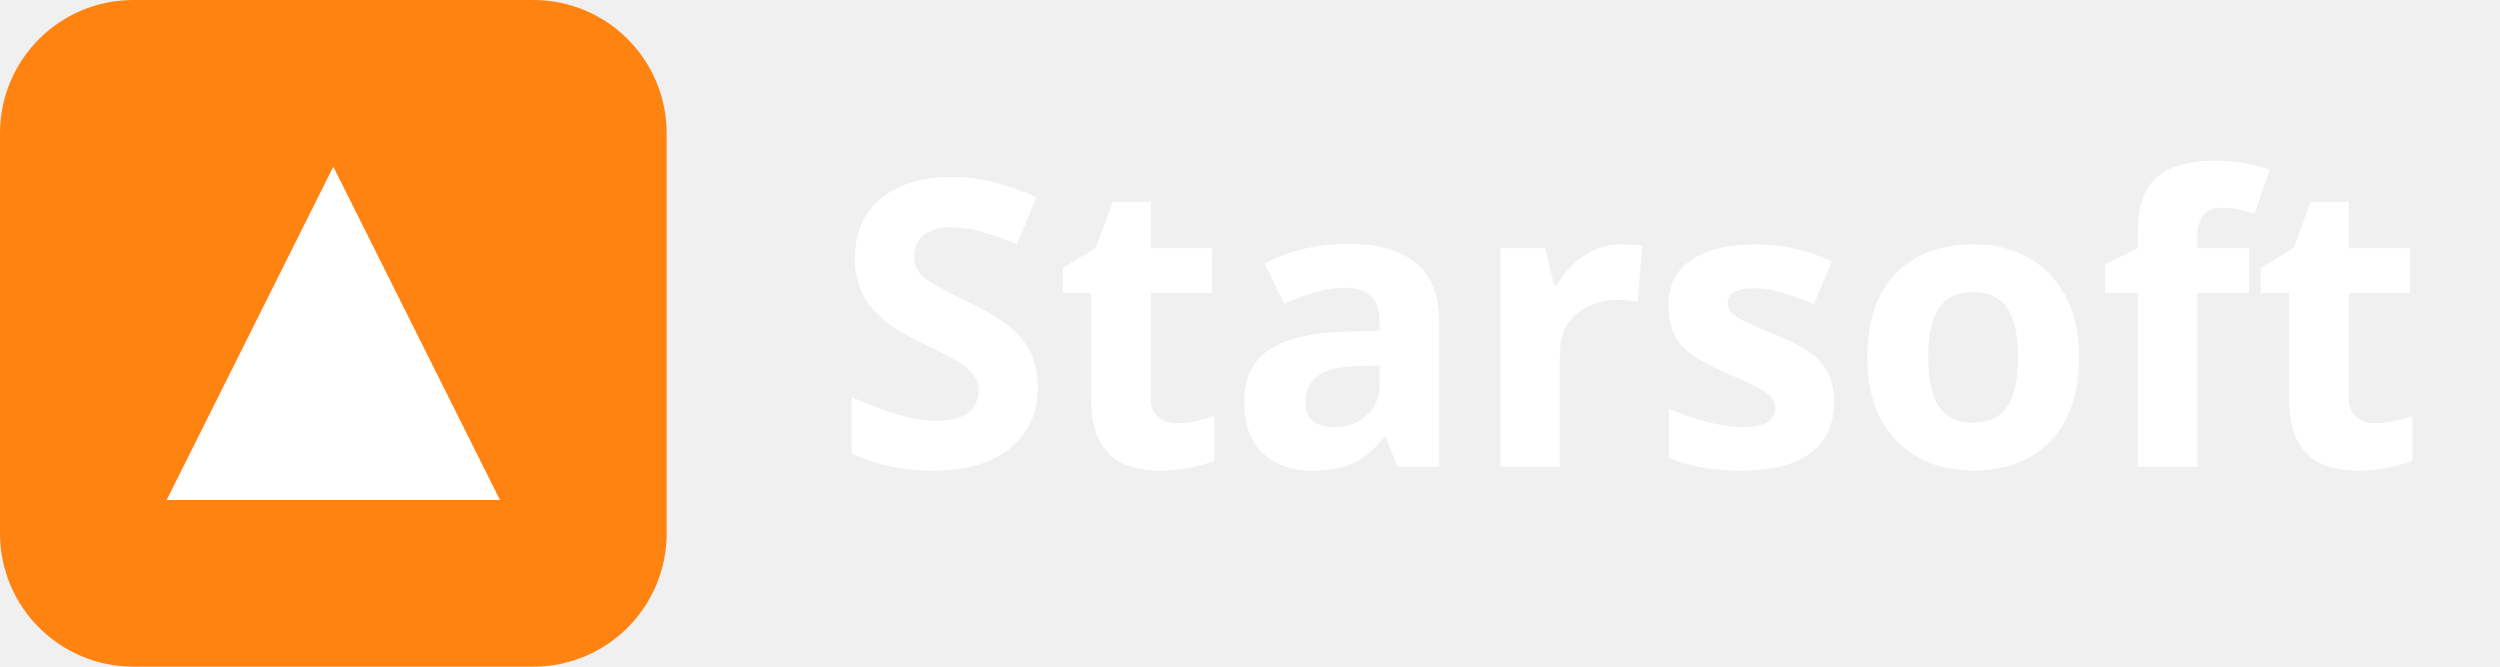
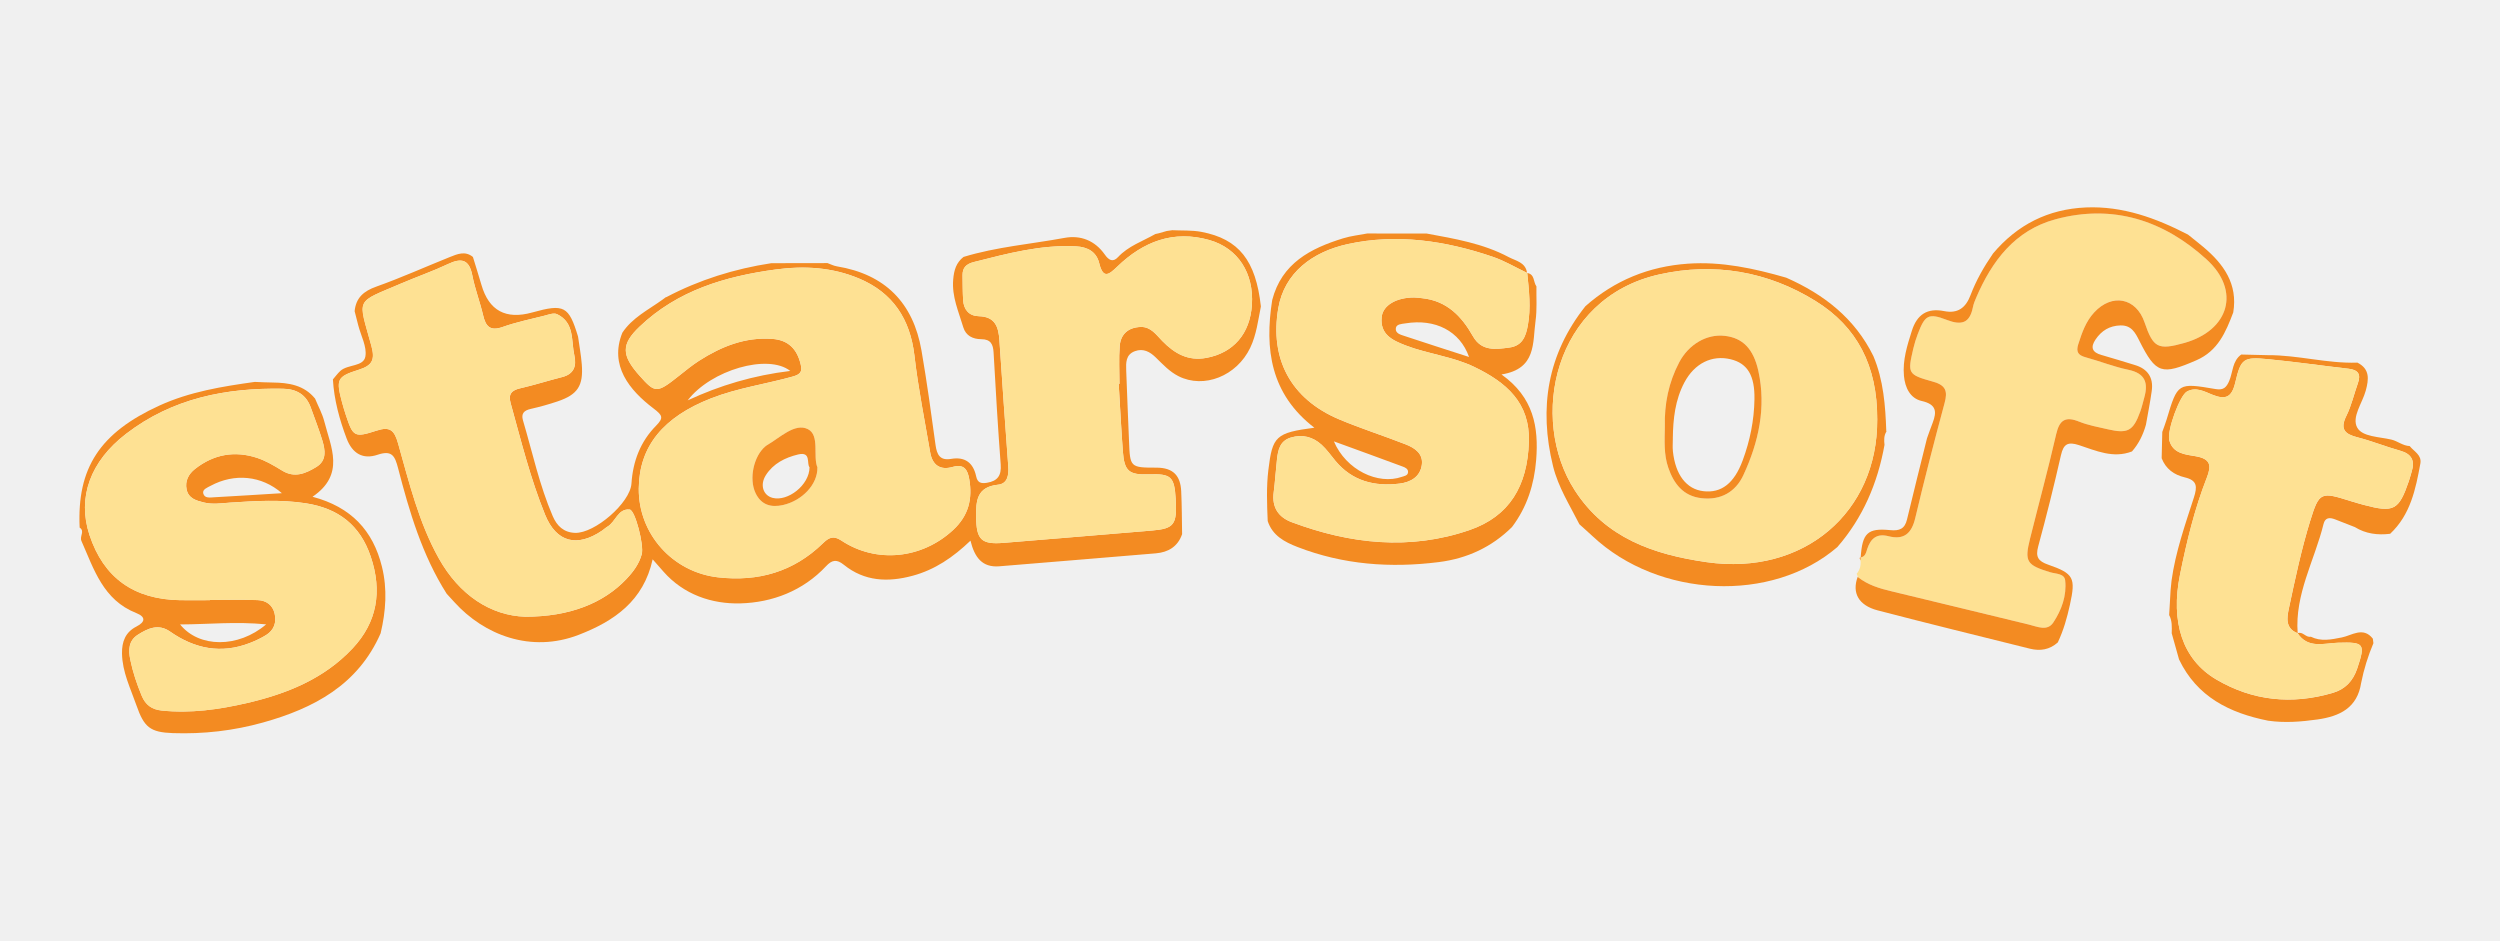
- <svg xmlns="http://www.w3.org/2000/svg" width="150" height="40" viewBox="0 0 150 40" fill="none">
-   <rect width="40" height="40" rx="8" fill="#FF8310" />
-   <path d="M20 10L30 30H10L20 10Z" fill="white" />
-   <text x="50" y="28" fill="white" font-family="sans-serif" font-size="24" font-weight="bold">Starsoft</text>
+ <svg xmlns="http://www.w3.org/2000/svg" width="101" height="38" viewBox="0 0 101 38" fill="none">
+   <path d="M47.347 9.3C47.744 9.32 48.148 9.295 48.534 9.367C50.054 9.655 50.735 10.525 50.94 12.381C50.826 12.945 50.762 13.52 50.509 14.05C49.964 15.191 48.643 15.717 47.613 15.199C47.248 15.015 46.978 14.719 46.691 14.44C46.456 14.211 46.187 14.062 45.849 14.188C45.475 14.327 45.488 14.658 45.499 14.971C45.532 15.925 45.575 16.877 45.613 17.83C45.654 18.866 45.653 18.896 46.716 18.893C47.404 18.892 47.693 19.224 47.721 19.851C47.748 20.427 47.747 21.003 47.757 21.58C47.584 22.084 47.198 22.312 46.695 22.355C44.589 22.534 42.482 22.703 40.375 22.878C39.682 22.936 39.374 22.52 39.207 21.843C38.502 22.519 37.765 23.019 36.872 23.26C35.873 23.531 34.925 23.491 34.091 22.817C33.799 22.581 33.612 22.618 33.371 22.876C32.438 23.873 31.197 24.343 29.908 24.377C28.765 24.406 27.623 24.028 26.8 23.089C26.671 22.941 26.541 22.794 26.367 22.596C26.001 24.279 24.811 25.094 23.384 25.646C21.447 26.396 19.555 25.65 18.359 24.329C18.255 24.215 18.15 24.101 18.045 23.986C17.055 22.427 16.541 20.679 16.083 18.917C15.955 18.423 15.838 18.174 15.255 18.372C14.665 18.572 14.236 18.327 14.004 17.716C13.712 16.942 13.498 16.155 13.449 15.328C13.548 15.214 13.638 15.089 13.748 14.987C14.05 14.709 14.689 14.824 14.762 14.4C14.829 14.008 14.58 13.562 14.472 13.138C14.423 12.95 14.376 12.761 14.327 12.572C14.379 12.031 14.69 11.762 15.201 11.58C16.206 11.222 17.182 10.782 18.172 10.385C18.478 10.263 18.794 10.124 19.106 10.382C19.221 10.758 19.34 11.132 19.45 11.509C19.751 12.549 20.433 12.921 21.497 12.625C22.794 12.264 22.978 12.361 23.353 13.597C23.405 13.97 23.474 14.343 23.504 14.717C23.573 15.585 23.34 15.941 22.527 16.216C22.169 16.337 21.805 16.438 21.437 16.521C21.166 16.583 21.047 16.71 21.129 16.986C21.512 18.28 21.794 19.608 22.331 20.854C22.5 21.245 22.771 21.513 23.234 21.528C24.027 21.553 25.46 20.318 25.511 19.535C25.569 18.637 25.872 17.842 26.503 17.201C26.827 16.873 26.763 16.777 26.396 16.497C25.436 15.767 24.607 14.77 25.143 13.442C25.544 12.835 26.188 12.521 26.754 12.114C26.805 12.076 26.857 12.038 26.908 12.001L26.915 12.007C28.25 11.304 29.671 10.861 31.16 10.633C31.918 10.632 32.674 10.63 33.432 10.629C33.557 10.674 33.679 10.739 33.808 10.76C35.762 11.08 36.894 12.235 37.228 14.16C37.448 15.427 37.621 16.704 37.796 17.979C37.85 18.366 37.972 18.617 38.424 18.539C38.992 18.442 39.321 18.702 39.437 19.245C39.492 19.505 39.634 19.543 39.873 19.504C40.31 19.433 40.461 19.205 40.428 18.765C40.316 17.26 40.224 15.753 40.141 14.246C40.122 13.902 40.023 13.705 39.64 13.703C39.307 13.701 39.019 13.568 38.916 13.22C38.73 12.591 38.45 11.988 38.509 11.294C38.541 10.919 38.627 10.614 38.926 10.38C40.259 9.973 41.648 9.862 43.01 9.61C43.663 9.49 44.24 9.722 44.635 10.286C44.791 10.508 44.96 10.612 45.167 10.388C45.587 9.936 46.162 9.748 46.676 9.455C46.723 9.445 46.77 9.435 46.816 9.424C46.924 9.394 47.03 9.363 47.138 9.332C47.208 9.322 47.279 9.312 47.349 9.302L47.347 9.3ZM25.806 19.737C25.79 21.569 27.172 23.115 29.01 23.324C30.631 23.508 32.059 23.101 33.242 21.952C33.47 21.73 33.655 21.614 33.986 21.834C35.411 22.781 37.255 22.574 38.509 21.408C39.133 20.829 39.296 20.151 39.157 19.355C39.092 18.979 38.952 18.731 38.487 18.864C37.976 19.012 37.664 18.782 37.578 18.268C37.357 16.97 37.094 15.676 36.944 14.371C36.772 12.886 36.07 11.822 34.694 11.247C33.624 10.8 32.498 10.73 31.347 10.886C29.3 11.162 27.379 11.73 25.84 13.195C25.09 13.91 25.1 14.352 25.843 15.184C26.478 15.896 26.536 15.894 27.447 15.17C27.708 14.962 27.968 14.75 28.249 14.57C29.148 13.996 30.106 13.61 31.204 13.691C31.857 13.738 32.205 14.112 32.347 14.719C32.411 14.99 32.368 15.116 32.031 15.211C30.931 15.519 29.797 15.674 28.72 16.096C26.808 16.847 25.822 18.017 25.806 19.736V19.737ZM45.195 15.508C45.206 15.508 45.216 15.508 45.227 15.508C45.227 14.996 45.196 14.483 45.237 13.976C45.276 13.487 45.599 13.222 46.09 13.209C46.496 13.199 46.712 13.527 46.956 13.775C47.449 14.28 47.997 14.597 48.74 14.458C49.832 14.254 50.502 13.483 50.578 12.316C50.661 11.036 50.015 10.027 48.861 9.699C47.404 9.284 46.184 9.762 45.139 10.771C44.794 11.104 44.568 11.28 44.408 10.63C44.296 10.179 43.951 9.977 43.465 9.952C42.045 9.881 40.7 10.243 39.346 10.586C39.03 10.666 38.882 10.816 38.887 11.128C38.892 11.461 38.89 11.795 38.911 12.128C38.936 12.514 39.153 12.765 39.541 12.775C40.2 12.79 40.34 13.201 40.376 13.74C40.49 15.446 40.608 17.151 40.735 18.856C40.761 19.205 40.696 19.543 40.323 19.582C39.46 19.671 39.426 20.233 39.436 20.896C39.448 21.797 39.642 22.005 40.541 21.932C42.54 21.769 44.538 21.603 46.536 21.434C47.438 21.358 47.559 21.191 47.498 20.155C47.445 19.255 47.311 19.133 46.414 19.164C45.61 19.191 45.423 19.036 45.364 18.237C45.297 17.328 45.251 16.418 45.196 15.508H45.195ZM21.215 24.915C23.017 24.918 24.382 24.365 25.301 23.399C25.581 23.106 25.82 22.786 25.928 22.389C26.025 22.034 25.662 20.606 25.439 20.585C24.963 20.542 24.874 21.083 24.541 21.277C24.464 21.322 24.4 21.387 24.327 21.436C23.316 22.124 22.477 21.915 22.022 20.792C21.429 19.332 21.05 17.8 20.63 16.284C20.527 15.911 20.677 15.764 21.029 15.684C21.592 15.555 22.145 15.377 22.707 15.235C23.181 15.116 23.3 14.794 23.207 14.373C23.072 13.772 23.224 13.035 22.504 12.692C22.372 12.628 22.155 12.714 21.984 12.757C21.422 12.898 20.852 13.017 20.308 13.21C19.803 13.388 19.624 13.19 19.519 12.737C19.393 12.196 19.189 11.673 19.083 11.129C18.957 10.478 18.648 10.408 18.097 10.669C17.494 10.955 16.86 11.174 16.245 11.437C14.313 12.266 14.465 11.989 15.006 13.978C15.157 14.536 15.043 14.765 14.492 14.939C13.603 15.218 13.575 15.335 13.82 16.256C13.866 16.427 13.917 16.598 13.973 16.767C14.265 17.643 14.312 17.691 15.215 17.397C15.768 17.217 15.935 17.391 16.084 17.916C16.531 19.495 16.918 21.104 17.726 22.553C18.559 24.046 19.829 24.87 21.217 24.915H21.215ZM27.782 16.175C29.083 15.57 30.438 15.165 31.927 14.986C31.027 14.277 28.719 14.95 27.782 16.175Z" fill="#F38B22" />
+   <path d="M15.379 25.582C14.466 27.671 12.679 28.617 10.616 29.192C9.429 29.523 8.216 29.661 6.984 29.618C6.071 29.586 5.82 29.384 5.513 28.498C5.273 27.81 4.94 27.151 4.929 26.397C4.923 25.919 5.066 25.54 5.514 25.311C5.879 25.125 5.892 24.92 5.502 24.766C4.17 24.239 3.798 23.006 3.291 21.857C3.204 21.659 3.442 21.462 3.218 21.316C3.104 18.896 4.043 17.481 6.44 16.385C7.668 15.824 8.975 15.614 10.293 15.429C10.534 15.438 10.774 15.452 11.015 15.454C11.667 15.462 12.284 15.557 12.729 16.104C12.855 16.41 13.02 16.706 13.101 17.023C13.368 18.071 13.953 19.167 12.626 20.069C14.189 20.483 15.07 21.437 15.43 22.893C15.654 23.799 15.589 24.69 15.378 25.583L15.379 25.582ZM8.481 24.249C8.481 24.249 8.481 24.241 8.481 24.236C9.126 24.236 9.773 24.217 10.417 24.243C10.747 24.257 11.015 24.436 11.095 24.787C11.177 25.147 11.071 25.455 10.752 25.655C10.546 25.782 10.322 25.888 10.095 25.976C8.936 26.426 7.868 26.212 6.871 25.515C6.4 25.186 5.975 25.385 5.571 25.642C5.193 25.883 5.183 26.255 5.264 26.651C5.367 27.154 5.529 27.636 5.726 28.11C5.878 28.474 6.13 28.664 6.531 28.705C7.7 28.827 8.845 28.664 9.975 28.402C11.582 28.031 13.09 27.424 14.243 26.196C15.243 25.131 15.446 23.883 14.98 22.492C14.55 21.209 13.665 20.538 12.362 20.333C11.341 20.174 10.319 20.237 9.297 20.305C8.941 20.33 8.585 20.387 8.233 20.299C7.928 20.223 7.611 20.136 7.538 19.767C7.469 19.428 7.621 19.149 7.877 18.947C8.631 18.351 9.484 18.198 10.392 18.499C10.746 18.616 11.079 18.815 11.4 19.012C11.905 19.322 12.348 19.127 12.775 18.868C13.207 18.607 13.141 18.188 13.023 17.796C12.89 17.35 12.715 16.917 12.56 16.477C12.374 15.945 11.983 15.715 11.437 15.704C9.133 15.662 6.965 16.085 5.087 17.531C3.65 18.638 3.115 20.098 3.615 21.613C4.186 23.34 5.403 24.216 7.279 24.246C7.681 24.253 8.081 24.246 8.482 24.246L8.481 24.249ZM10.753 25.224C9.511 25.103 8.428 25.224 7.276 25.227C8.034 26.175 9.62 26.191 10.753 25.224ZM11.388 19.925C10.568 19.208 9.465 19.111 8.51 19.626C8.376 19.698 8.17 19.77 8.211 19.934C8.263 20.146 8.497 20.098 8.667 20.089C9.547 20.041 10.427 19.984 11.388 19.925Z" fill="#F38B22" />
+   <path d="M95.234 14.647C95.751 14.906 95.701 15.324 95.576 15.783C95.438 16.288 94.999 16.853 95.232 17.275C95.438 17.65 96.122 17.644 96.614 17.76C96.861 17.818 97.076 18.011 97.351 18.021C97.523 18.239 97.846 18.38 97.783 18.725C97.593 19.763 97.383 20.796 96.562 21.565C96.058 21.626 95.577 21.567 95.135 21.294C94.869 21.19 94.602 21.087 94.336 20.982C94.12 20.898 93.937 20.902 93.871 21.169C93.51 22.638 92.705 24.002 92.826 25.584C92.305 25.387 92.397 24.931 92.474 24.569C92.725 23.386 92.976 22.198 93.332 21.045C93.7 19.856 93.767 19.867 94.983 20.25C95.153 20.303 95.324 20.353 95.496 20.398C96.714 20.722 96.911 20.618 97.317 19.442C97.36 19.316 97.392 19.185 97.431 19.058C97.571 18.613 97.434 18.34 96.966 18.209C96.387 18.047 95.826 17.82 95.246 17.67C94.732 17.539 94.524 17.344 94.795 16.799C95.001 16.385 95.102 15.92 95.26 15.48C95.392 15.113 95.264 14.942 94.883 14.898C93.799 14.774 92.719 14.617 91.634 14.512C90.64 14.417 90.535 14.475 90.305 15.458C90.164 16.06 89.912 16.163 89.373 15.945C89.058 15.817 88.713 15.62 88.353 15.82C88.061 15.982 87.543 17.399 87.639 17.781C87.777 18.329 88.299 18.363 88.707 18.433C89.319 18.539 89.346 18.816 89.155 19.302C88.659 20.564 88.344 21.88 88.075 23.205C87.682 25.136 88.178 26.648 89.534 27.449C91.004 28.316 92.591 28.478 94.238 27.995C94.751 27.845 95.061 27.513 95.232 27.009C95.574 25.996 95.512 25.936 94.456 25.968C93.895 25.985 93.242 26.222 92.823 25.581C93.035 25.5 93.154 25.767 93.356 25.723C93.772 25.927 94.178 25.838 94.612 25.752C95.015 25.673 95.471 25.302 95.863 25.803C95.871 25.863 95.879 25.924 95.886 25.985C95.668 26.502 95.5 27.037 95.391 27.588C95.236 28.598 94.528 28.939 93.623 29.067C92.96 29.16 92.299 29.212 91.632 29.116C90.076 28.805 88.757 28.154 88.033 26.64C87.934 26.288 87.835 25.935 87.737 25.584C87.745 25.333 87.758 25.081 87.634 24.849C87.654 24.514 87.673 24.179 87.692 23.844C87.705 23.713 87.718 23.583 87.731 23.452C87.891 22.297 88.279 21.2 88.634 20.097C88.774 19.662 88.773 19.404 88.259 19.284C87.838 19.186 87.495 18.944 87.331 18.512C87.34 18.159 87.348 17.805 87.356 17.451C87.415 17.285 87.479 17.121 87.53 16.953C87.978 15.463 87.978 15.457 89.516 15.719C89.825 15.772 89.95 15.652 90.061 15.387C90.213 15.029 90.183 14.584 90.546 14.323C90.905 14.331 91.262 14.341 91.62 14.349C92.834 14.341 94.017 14.692 95.234 14.65V14.647Z" fill="#F38B22" />
+   <path d="M75.052 23.307C75.047 23.262 75.032 23.221 75.007 23.184C75.138 23.028 75.185 22.847 75.166 22.648C75.168 22.602 75.169 22.557 75.171 22.511V22.519C75.366 22.484 75.388 22.319 75.437 22.174C75.574 21.76 75.82 21.54 76.291 21.661C76.921 21.823 77.23 21.551 77.376 20.93C77.744 19.373 78.145 17.823 78.562 16.279C78.692 15.799 78.611 15.562 78.091 15.417C77.064 15.132 77.063 15.088 77.299 14.074C77.344 13.88 77.405 13.688 77.475 13.501C77.766 12.733 77.901 12.633 78.657 12.925C79.256 13.157 79.579 13.045 79.705 12.412C79.731 12.282 79.782 12.156 79.834 12.033C80.471 10.544 81.405 9.304 83.036 8.86C85.36 8.229 87.422 8.903 89.148 10.481C90.531 11.744 90.059 13.345 88.248 13.854C87.183 14.153 86.991 14.054 86.641 13.027C86.301 12.026 85.328 11.839 84.607 12.619C84.262 12.992 84.112 13.442 83.962 13.906C83.863 14.215 83.958 14.351 84.258 14.433C84.838 14.592 85.402 14.818 85.989 14.94C86.668 15.08 86.795 15.467 86.63 16.056C86.576 16.248 86.533 16.445 86.465 16.632C86.183 17.409 85.963 17.53 85.159 17.343C84.768 17.253 84.367 17.182 83.998 17.034C83.448 16.811 83.203 16.959 83.07 17.539C82.747 18.947 82.367 20.342 82.018 21.744C81.782 22.69 81.869 22.825 82.829 23.118C83.054 23.187 83.403 23.166 83.433 23.448C83.501 24.062 83.286 24.643 82.955 25.146C82.712 25.516 82.304 25.313 81.968 25.232C80.128 24.79 78.29 24.333 76.448 23.895C75.945 23.776 75.459 23.636 75.05 23.305L75.052 23.307Z" fill="#FEE193" />
+   <path d="M51.215 21.048C51.186 20.359 51.159 19.672 51.242 18.985C51.406 17.619 51.541 17.486 53.1 17.28C51.326 15.913 51.086 14.101 51.397 12.123C51.78 10.637 52.944 10.034 54.266 9.627C54.579 9.53 54.912 9.496 55.236 9.433C56.038 9.434 56.84 9.435 57.642 9.436C58.776 9.646 59.919 9.836 60.951 10.387C61.236 10.539 61.637 10.595 61.693 11.026C61.234 10.806 60.791 10.541 60.313 10.377C58.402 9.725 56.426 9.428 54.447 9.862C53.023 10.174 51.887 11.019 51.642 12.452C51.293 14.489 52.134 16.114 54.108 16.945C54.989 17.316 55.904 17.605 56.795 17.955C57.158 18.097 57.504 18.33 57.441 18.78C57.374 19.266 56.986 19.483 56.539 19.538C55.532 19.661 54.635 19.438 53.955 18.624C53.769 18.402 53.603 18.159 53.391 17.967C53.04 17.651 52.621 17.536 52.151 17.677C51.703 17.811 51.631 18.184 51.588 18.57C51.538 19.011 51.513 19.454 51.456 19.894C51.378 20.494 51.647 20.895 52.182 21.095C54.542 21.978 56.95 22.247 59.371 21.413C60.974 20.859 61.708 19.646 61.766 17.854C61.818 16.265 60.848 15.448 59.57 14.829C58.687 14.401 57.702 14.306 56.791 13.957C56.225 13.74 55.752 13.5 55.818 12.814C55.865 12.329 56.421 12.017 57.13 12.018C57.24 12.018 57.351 12.037 57.462 12.048C58.45 12.154 59.048 12.773 59.507 13.585C59.851 14.195 60.419 14.118 60.983 14.04C61.507 13.968 61.644 13.585 61.724 13.145C61.854 12.437 61.771 11.733 61.699 11.028C62.012 11.08 61.941 11.395 62.072 11.571C62.064 12.037 62.1 12.508 62.036 12.965C61.914 13.844 62.08 14.904 60.66 15.128C61.962 16.054 62.166 17.258 62.061 18.583C61.981 19.579 61.69 20.491 61.083 21.294C60.263 22.106 59.269 22.564 58.133 22.708C56.184 22.955 54.271 22.816 52.425 22.101C51.898 21.897 51.406 21.639 51.214 21.047L51.215 21.048ZM59.35 14.423C58.979 13.369 57.98 12.868 56.782 13.064C56.631 13.088 56.42 13.091 56.393 13.25C56.355 13.468 56.587 13.523 56.745 13.575C57.58 13.854 58.419 14.12 59.35 14.422V14.423ZM53.888 17.83C54.38 18.987 55.671 19.605 56.64 19.263C56.738 19.228 56.873 19.217 56.885 19.08C56.896 18.944 56.775 18.889 56.677 18.852C55.788 18.522 54.898 18.199 53.888 17.831V17.83Z" fill="#F38B22" />
+   <path d="M86.132 18.238C85.375 18.531 84.681 18.21 83.994 17.984C83.542 17.836 83.367 17.933 83.262 18.392C82.982 19.626 82.675 20.855 82.343 22.077C82.23 22.495 82.34 22.671 82.74 22.81C83.79 23.174 83.863 23.345 83.624 24.436C83.51 24.958 83.365 25.469 83.135 25.954C82.808 26.247 82.428 26.311 82.012 26.208C79.959 25.695 77.904 25.194 75.857 24.659C75.082 24.457 74.812 23.949 75.05 23.306C75.459 23.637 75.945 23.777 76.448 23.896C78.29 24.334 80.127 24.791 81.968 25.233C82.304 25.314 82.712 25.516 82.955 25.147C83.286 24.645 83.501 24.063 83.433 23.449C83.403 23.166 83.053 23.187 82.828 23.119C81.869 22.826 81.781 22.691 82.018 21.745C82.367 20.343 82.747 18.948 83.07 17.54C83.203 16.96 83.448 16.812 83.998 17.034C84.367 17.183 84.769 17.253 85.159 17.344C85.963 17.531 86.182 17.41 86.464 16.633C86.533 16.446 86.576 16.249 86.63 16.057C86.795 15.468 86.668 15.081 85.988 14.94C85.402 14.819 84.838 14.592 84.258 14.434C83.958 14.352 83.863 14.216 83.962 13.907C84.112 13.442 84.262 12.993 84.607 12.62C85.328 11.84 86.301 12.027 86.641 13.027C86.991 14.055 87.183 14.154 88.248 13.855C90.059 13.345 90.531 11.745 89.148 10.482C87.422 8.904 85.359 8.229 83.036 8.861C81.405 9.304 80.471 10.543 79.834 12.034C79.781 12.156 79.731 12.283 79.705 12.413C79.579 13.046 79.256 13.158 78.656 12.926C77.901 12.634 77.766 12.734 77.475 13.502C77.405 13.689 77.344 13.881 77.299 14.075C77.063 15.089 77.065 15.133 78.091 15.418C78.611 15.562 78.692 15.8 78.562 16.28C78.145 17.824 77.745 19.374 77.376 20.93C77.229 21.552 76.921 21.824 76.291 21.662C75.82 21.54 75.574 21.759 75.437 22.175C75.388 22.321 75.366 22.485 75.172 22.52C75.236 21.539 75.448 21.327 76.363 21.417C76.735 21.454 76.953 21.368 77.043 20.987C77.304 19.893 77.58 18.802 77.85 17.71C77.924 17.503 77.996 17.296 78.076 17.091C78.252 16.635 78.237 16.336 77.637 16.2C77.171 16.094 76.962 15.662 76.919 15.181C76.862 14.547 77.051 13.959 77.238 13.366C77.445 12.71 77.857 12.431 78.546 12.569C79.091 12.677 79.416 12.439 79.61 11.923C79.836 11.325 80.155 10.768 80.519 10.241C81.499 9.078 82.743 8.448 84.269 8.381C85.758 8.318 87.099 8.809 88.394 9.477C88.6 9.643 88.811 9.807 89.014 9.977C89.835 10.668 90.415 11.471 90.223 12.623C89.922 13.417 89.605 14.177 88.731 14.556C87.331 15.163 87.102 15.104 86.431 13.77C86.267 13.444 86.111 13.135 85.664 13.147C85.224 13.16 84.904 13.358 84.664 13.71C84.445 14.031 84.518 14.236 84.902 14.342C85.351 14.467 85.794 14.611 86.24 14.744C86.769 14.899 87.006 15.254 86.93 15.794C86.867 16.253 86.775 16.707 86.695 17.163C86.583 17.561 86.407 17.925 86.132 18.238H86.132Z" fill="#F38B22" />
+   <path d="M64.05 12.371C65.232 11.326 66.615 10.764 68.187 10.653C69.553 10.557 70.864 10.843 72.163 11.218C73.685 11.889 74.936 12.861 75.685 14.387C76.093 15.358 76.17 16.385 76.206 17.42L76.216 17.427C76.105 17.597 76.114 17.785 76.134 17.974C75.857 19.515 75.265 20.911 74.228 22.102C71.591 24.372 67.02 24.171 64.345 21.667C64.169 21.502 63.987 21.343 63.808 21.181C63.42 20.413 62.953 19.684 62.743 18.834C62.163 16.473 62.517 14.305 64.05 12.372V12.371ZM75.84 16.948C75.85 14.768 75.02 13.2 73.35 12.163C71.415 10.96 69.248 10.595 67.041 11.086C62.759 12.04 61.754 16.921 63.625 19.816C64.87 21.741 66.812 22.406 68.954 22.712C72.875 23.271 75.86 20.693 75.84 16.949V16.948Z" fill="#F38B22" />
+   <path d="M25.806 19.738C25.822 18.018 26.808 16.847 28.72 16.097C29.797 15.675 30.931 15.52 32.031 15.212C32.368 15.118 32.412 14.992 32.347 14.719C32.205 14.114 31.858 13.739 31.204 13.692C30.106 13.611 29.148 13.996 28.249 14.571C27.968 14.75 27.709 14.963 27.447 15.171C26.536 15.894 26.478 15.896 25.843 15.185C25.1 14.353 25.09 13.91 25.84 13.196C27.379 11.731 29.3 11.163 31.347 10.887C32.498 10.732 33.624 10.801 34.694 11.248C36.07 11.822 36.772 12.887 36.944 14.371C37.094 15.678 37.357 16.972 37.578 18.269C37.664 18.783 37.976 19.013 38.487 18.865C38.952 18.731 39.091 18.979 39.157 19.356C39.296 20.152 39.132 20.83 38.509 21.409C37.255 22.575 35.41 22.782 33.986 21.835C33.655 21.616 33.47 21.731 33.242 21.953C32.059 23.103 30.631 23.509 29.01 23.325C27.172 23.116 25.79 21.57 25.806 19.738V19.738ZM33.023 18.88C32.834 18.443 33.13 17.58 32.636 17.336C32.112 17.076 31.513 17.682 30.98 17.989C30.961 18 30.943 18.014 30.927 18.028C30.447 18.422 30.25 19.343 30.523 19.918C30.753 20.399 31.147 20.513 31.634 20.402C32.395 20.23 33.039 19.58 33.023 18.88Z" fill="#FEE193" />
+   <path d="M45.195 15.508C45.25 16.418 45.296 17.328 45.363 18.237C45.422 19.036 45.609 19.191 46.413 19.164C47.31 19.133 47.444 19.255 47.497 20.155C47.559 21.191 47.437 21.358 46.535 21.434C44.537 21.604 42.539 21.77 40.54 21.932C39.641 22.006 39.447 21.797 39.435 20.896C39.426 20.233 39.459 19.671 40.322 19.582C40.695 19.543 40.759 19.205 40.734 18.856C40.608 17.151 40.488 15.446 40.375 13.74C40.339 13.201 40.199 12.79 39.541 12.775C39.153 12.765 38.935 12.514 38.91 12.128C38.889 11.796 38.892 11.462 38.886 11.128C38.881 10.815 39.029 10.666 39.345 10.585C40.698 10.243 42.043 9.881 43.464 9.952C43.951 9.976 44.296 10.178 44.407 10.63C44.568 11.279 44.794 11.103 45.138 10.771C46.183 9.761 47.403 9.283 48.86 9.698C50.015 10.028 50.661 11.036 50.577 12.316C50.501 13.483 49.831 14.254 48.739 14.458C47.996 14.597 47.448 14.28 46.955 13.775C46.711 13.526 46.496 13.198 46.089 13.209C45.598 13.222 45.275 13.487 45.236 13.976C45.195 14.483 45.227 14.996 45.227 15.507C45.215 15.507 45.205 15.507 45.194 15.508H45.195Z" fill="#FEE193" />
+   <path d="M21.215 24.915C19.826 24.87 18.556 24.046 17.724 22.553C16.916 21.104 16.529 19.495 16.081 17.916C15.933 17.391 15.765 17.217 15.213 17.397C14.309 17.691 14.262 17.642 13.971 16.767C13.915 16.598 13.863 16.427 13.817 16.256C13.572 15.335 13.6 15.218 14.49 14.939C15.042 14.765 15.156 14.536 15.003 13.978C14.463 11.99 14.31 12.266 16.242 11.437C16.857 11.173 17.491 10.955 18.094 10.669C18.645 10.409 18.955 10.479 19.081 11.129C19.186 11.673 19.39 12.196 19.516 12.737C19.622 13.19 19.802 13.388 20.305 13.21C20.849 13.017 21.419 12.898 21.982 12.757C22.153 12.714 22.368 12.628 22.502 12.692C23.222 13.035 23.069 13.772 23.204 14.373C23.298 14.794 23.179 15.116 22.704 15.235C22.143 15.376 21.591 15.555 21.026 15.684C20.674 15.764 20.524 15.911 20.627 16.284C21.047 17.8 21.426 19.332 22.019 20.792C22.475 21.915 23.313 22.125 24.324 21.436C24.398 21.386 24.463 21.321 24.538 21.277C24.871 21.083 24.96 20.542 25.436 20.585C25.661 20.606 26.023 22.034 25.925 22.389C25.817 22.787 25.578 23.106 25.299 23.399C24.379 24.365 23.013 24.918 21.212 24.915H21.215Z" fill="#FEE193" />
+   <path d="M8.481 24.249C8.08 24.249 7.68 24.254 7.279 24.249C5.402 24.219 4.185 23.343 3.615 21.616C3.114 20.1 3.649 18.64 5.087 17.533C6.963 16.087 9.131 15.665 11.436 15.707C11.983 15.717 12.373 15.947 12.56 16.479C12.714 16.919 12.889 17.352 13.023 17.798C13.14 18.191 13.206 18.61 12.774 18.871C12.347 19.128 11.905 19.324 11.399 19.014C11.078 18.817 10.745 18.619 10.391 18.501C9.483 18.199 8.631 18.353 7.876 18.949C7.62 19.151 7.468 19.43 7.537 19.77C7.611 20.138 7.927 20.224 8.232 20.302C8.585 20.39 8.94 20.332 9.296 20.308C10.318 20.24 11.34 20.176 12.361 20.336C13.664 20.54 14.55 21.212 14.979 22.494C15.446 23.886 15.242 25.134 14.242 26.198C13.088 27.427 11.581 28.033 9.974 28.405C8.844 28.666 7.699 28.828 6.53 28.707C6.13 28.665 5.878 28.477 5.725 28.112C5.528 27.638 5.366 27.156 5.263 26.653C5.182 26.258 5.192 25.886 5.57 25.645C5.974 25.388 6.4 25.188 6.87 25.517C7.866 26.215 8.935 26.428 10.094 25.978C10.321 25.89 10.545 25.786 10.751 25.657C11.07 25.459 11.177 25.151 11.094 24.79C11.014 24.438 10.747 24.259 10.416 24.246C9.772 24.219 9.126 24.238 8.48 24.238C8.48 24.243 8.48 24.247 8.48 24.252L8.481 24.249Z" fill="#FEE193" />
+   <path d="M92.821 25.578C93.24 26.221 93.894 25.982 94.454 25.965C95.51 25.934 95.572 25.993 95.23 27.006C95.06 27.511 94.749 27.843 94.236 27.993C92.589 28.475 91.002 28.314 89.532 27.447C88.175 26.646 87.68 25.134 88.073 23.203C88.342 21.878 88.657 20.562 89.153 19.299C89.344 18.813 89.317 18.536 88.705 18.431C88.297 18.361 87.775 18.326 87.637 17.779C87.541 17.396 88.059 15.98 88.352 15.817C88.711 15.618 89.056 15.815 89.371 15.942C89.91 16.16 90.162 16.058 90.303 15.455C90.533 14.472 90.639 14.415 91.632 14.51C92.718 14.614 93.798 14.773 94.881 14.896C95.263 14.94 95.39 15.11 95.258 15.478C95.1 15.917 94.999 16.383 94.793 16.797C94.522 17.342 94.731 17.536 95.244 17.668C95.825 17.817 96.386 18.045 96.964 18.206C97.433 18.337 97.569 18.611 97.43 19.056C97.389 19.183 97.358 19.313 97.315 19.439C96.91 20.616 96.712 20.72 95.495 20.396C95.323 20.35 95.151 20.301 94.981 20.248C93.764 19.864 93.697 19.853 93.331 21.042C92.974 22.196 92.723 23.384 92.472 24.566C92.395 24.928 92.304 25.383 92.824 25.581L92.819 25.576L92.821 25.578Z" fill="#FEE193" />
+   <path d="M75.166 22.647C75.152 22.613 75.136 22.579 75.127 22.543C75.125 22.536 75.155 22.521 75.171 22.51C75.169 22.556 75.167 22.601 75.166 22.646V22.647Z" fill="#F38B22" />
+   <path d="M61.701 11.029C61.773 11.734 61.856 12.437 61.726 13.145C61.645 13.585 61.509 13.969 60.984 14.04C60.42 14.118 59.853 14.194 59.509 13.585C59.05 12.773 58.452 12.154 57.463 12.048C57.353 12.036 57.242 12.018 57.131 12.018C56.422 12.017 55.867 12.329 55.82 12.814C55.755 13.5 56.227 13.74 56.793 13.957C57.703 14.306 58.688 14.402 59.572 14.829C60.85 15.448 61.819 16.265 61.768 17.854C61.71 19.646 60.976 20.86 59.373 21.413C56.952 22.247 54.544 21.978 52.184 21.095C51.648 20.895 51.38 20.494 51.458 19.894C51.515 19.455 51.54 19.011 51.59 18.57C51.633 18.185 51.705 17.811 52.153 17.677C52.623 17.536 53.042 17.651 53.392 17.967C53.605 18.159 53.771 18.402 53.956 18.624C54.637 19.438 55.534 19.661 56.541 19.538C56.989 19.483 57.376 19.267 57.443 18.78C57.505 18.329 57.16 18.097 56.797 17.955C55.906 17.606 54.991 17.316 54.11 16.945C52.136 16.114 51.295 14.489 51.644 12.452C51.889 11.019 53.025 10.174 54.448 9.862C56.428 9.427 58.405 9.726 60.315 10.377C60.793 10.541 61.236 10.807 61.695 11.026L61.702 11.03L61.701 11.029Z" fill="#FEE193" />
+   <path d="M75.84 16.949C75.86 20.693 72.875 23.271 68.954 22.711C66.812 22.405 64.87 21.74 63.625 19.815C61.754 16.921 62.759 12.04 67.041 11.086C69.248 10.594 71.415 10.959 73.35 12.162C75.02 13.199 75.85 14.767 75.84 16.948V16.949ZM67.26 17.246C67.252 17.799 67.213 18.359 67.399 18.895C67.623 19.543 68.002 20.041 68.74 20.127C69.521 20.218 70.119 19.872 70.433 19.193C71.05 17.861 71.361 16.462 71.038 14.987C70.841 14.091 70.406 13.649 69.68 13.567C68.948 13.484 68.223 13.913 67.842 14.633C67.409 15.452 67.235 16.325 67.26 17.245V17.246Z" fill="#FEE193" />
+   <path d="M33.023 18.88C33.039 19.58 32.395 20.23 31.634 20.403C31.147 20.513 30.753 20.4 30.523 19.919C30.25 19.343 30.447 18.423 30.927 18.028C30.943 18.014 30.961 17.999 30.98 17.989C31.513 17.682 32.112 17.076 32.636 17.336C33.13 17.58 32.834 18.443 33.023 18.88ZM32.705 18.877C32.578 18.737 32.785 18.23 32.242 18.361C31.72 18.487 31.239 18.725 30.939 19.199C30.692 19.589 30.829 20.012 31.21 20.113C31.823 20.276 32.704 19.597 32.705 18.877Z" fill="#F38B22" />
+   <path d="M67.26 17.246C67.235 16.326 67.409 15.454 67.842 14.634C68.223 13.914 68.948 13.484 69.68 13.568C70.406 13.65 70.841 14.092 71.038 14.988C71.361 16.462 71.05 17.862 70.433 19.194C70.119 19.873 69.521 20.219 68.74 20.127C68.002 20.042 67.623 19.544 67.399 18.896C67.213 18.36 67.252 17.8 67.26 17.247V17.246ZM67.583 17.708C67.583 17.885 67.567 18.064 67.586 18.239C67.688 19.186 68.135 19.764 68.817 19.844C69.539 19.929 70.06 19.532 70.404 18.602C70.699 17.807 70.867 16.98 70.88 16.13C70.896 15.172 70.601 14.681 69.922 14.515C69.163 14.33 68.46 14.678 68.05 15.45C67.675 16.156 67.592 16.926 67.582 17.707L67.583 17.708Z" fill="#F38B22" />
</svg>
